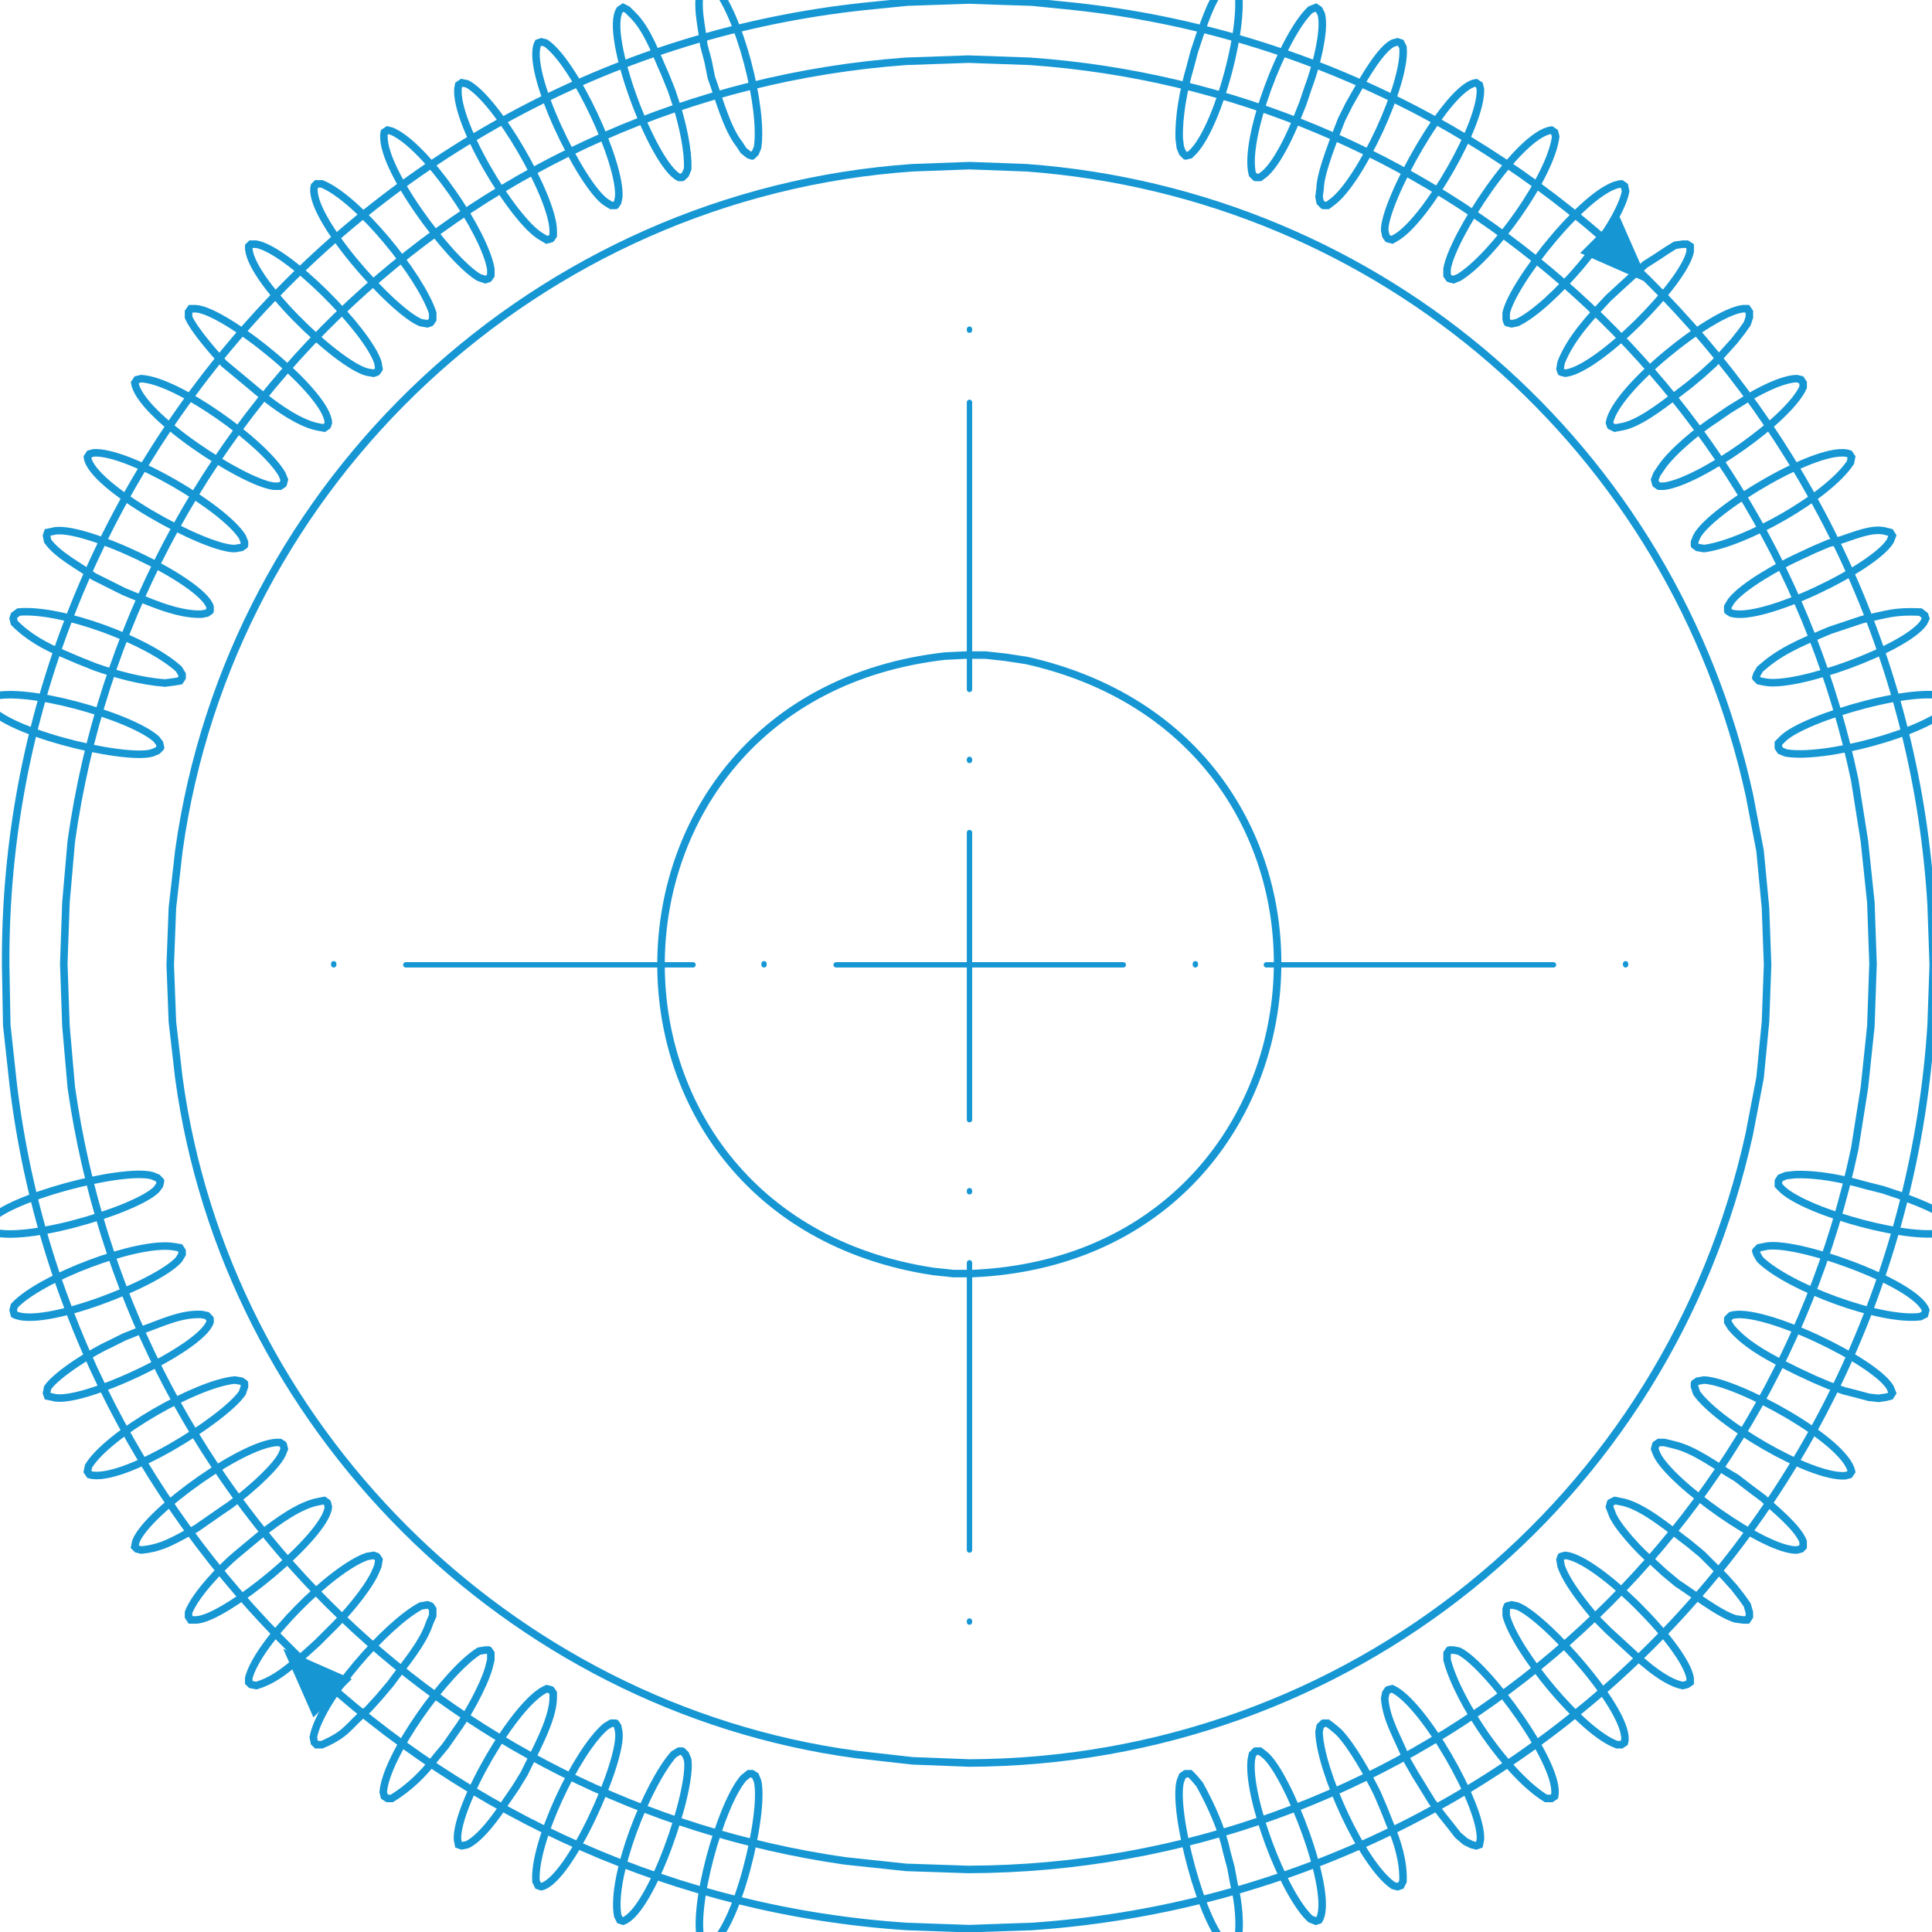
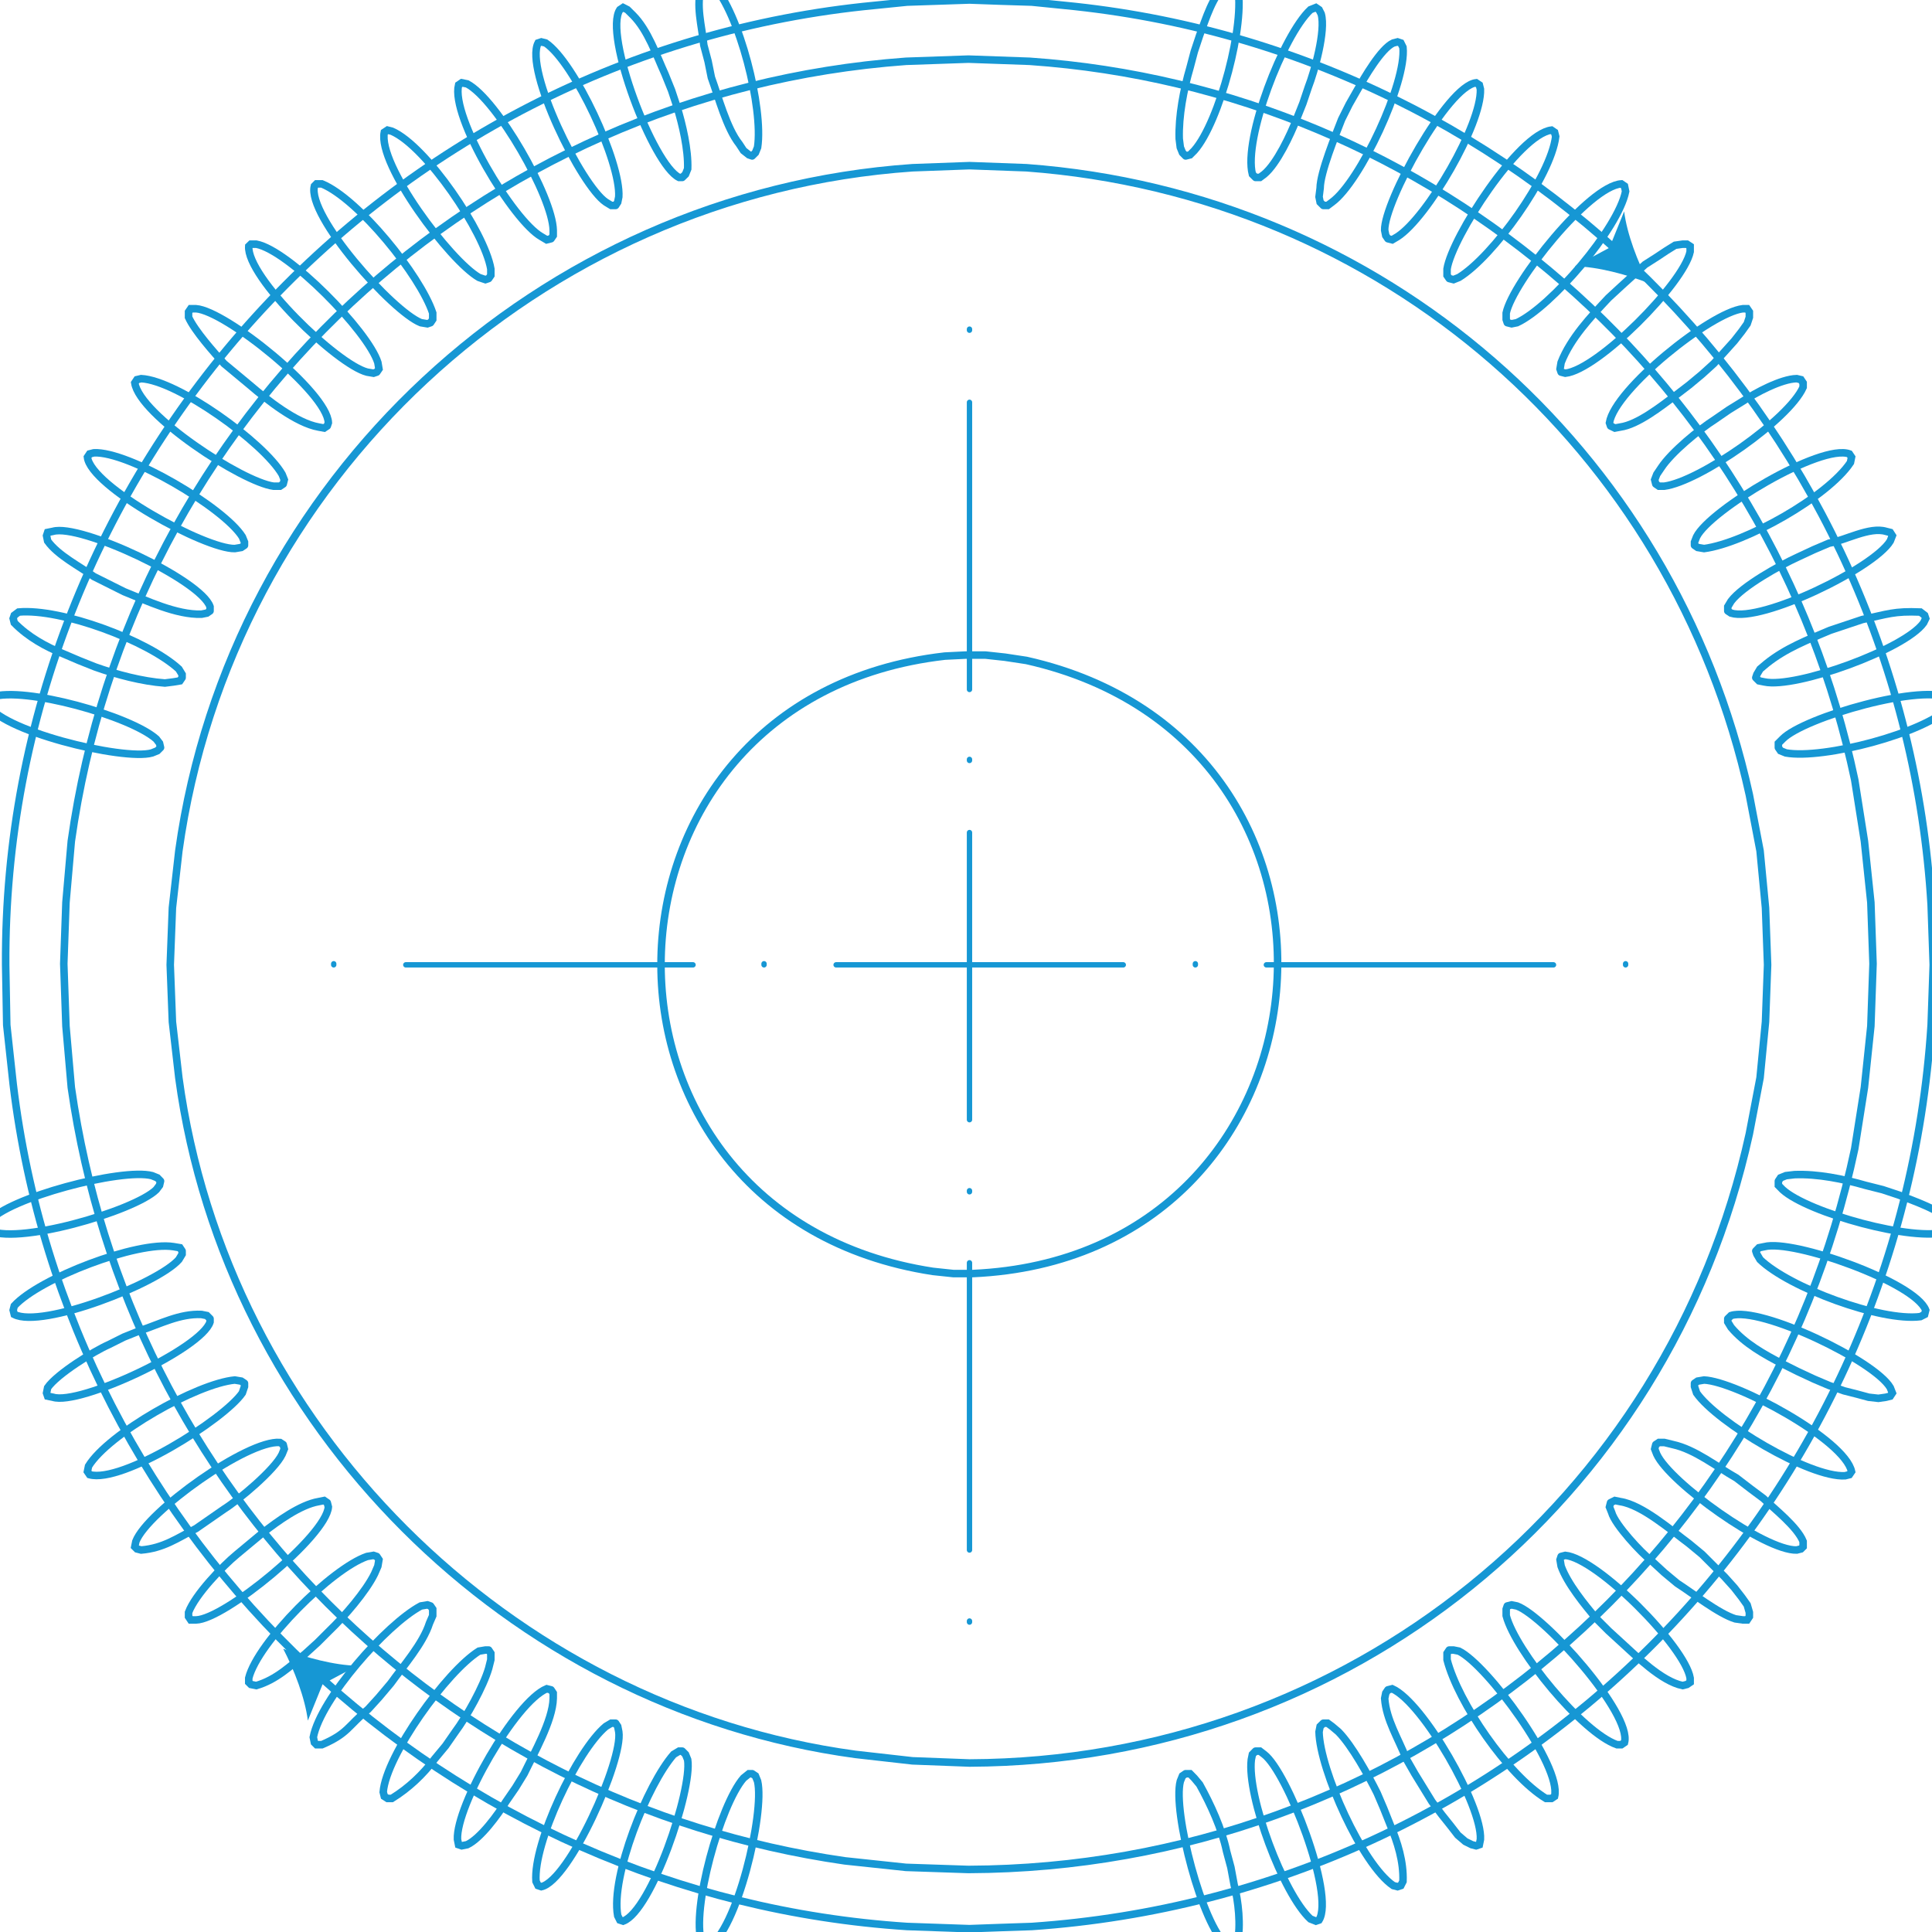
<svg xmlns="http://www.w3.org/2000/svg" viewBox="0 0 249 249" width="249" height="249">
  <path fill="none" stroke="#1697d4" stroke-width="0.97" stroke-linecap="round" d="M96.94 20.1L97.36 19.68L97.64 18.99C98.4 13.98 95.33 1.68 91.81 -2.08L91.26 -2.36L90.71 -2.22L90.43 -1.8C89.64 0.67 90.46 3.32 90.71 5.82L91.26 7.9L91.68 9.98C92.58 12.45 93.65 16.53 95.28 18.57L95.83 19.41L96.53 19.96L96.94 20.1" />
  <path fill="none" stroke="#1697d4" stroke-width="0.97" stroke-linecap="round" d="M87.93 22.87L88.35 22.46L88.63 21.76C88.72 19.32 87.96 16.04 87.24 13.72L86.55 11.64L85.71 9.56C84.58 7.08 83.51 3.89 81.56 1.94L80.86 1.25L80.31 0.97L79.89 1.25C77.77 4.42 84.17 21.26 87.52 22.87L87.93 22.87" />
  <path fill="none" stroke="#1697d4" stroke-width="0.97" stroke-linecap="round" d="M79.34 26.48L79.61 26.06L79.75 25.37C80.02 20.93 74.05 8.06 70.33 5.54L69.77 5.4L69.35 5.54C67.58 9.02 74.9 23.92 78.09 26.06L78.78 26.48L79.34 26.48" />
  <path fill="none" stroke="#1697d4" stroke-width="0.97" stroke-linecap="round" d="M71.02 30.77L71.3 30.36L71.3 29.67C71.21 25.34 64.05 12.83 60.21 10.81L59.51 10.67L59.1 10.95C58.08 15.06 66.13 28.45 69.77 30.5L70.46 30.91L71.02 30.77" />
  <path fill="none" stroke="#1697d4" stroke-width="0.97" stroke-linecap="round" d="M62.98 35.9L63.26 35.49L63.26 34.66C62.45 29.92 54.94 18.82 50.5 16.91L49.95 16.77L49.53 17.05C48.68 21.23 57.99 33.61 61.73 35.76L62.56 36.04L62.98 35.9" />
  <path fill="none" stroke="#1697d4" stroke-width="0.97" stroke-linecap="round" d="M55.49 41.59L55.77 41.17L55.77 40.34C54.17 35.51 46.2 25.64 41.49 23.7L40.8 23.7L40.52 23.98C39.55 27.8 50.59 40.15 54.24 41.59L55.08 41.73L55.49 41.59" />
  <path fill="none" stroke="#1697d4" stroke-width="0.97" stroke-linecap="round" d="M48.56 47.96L48.84 47.55L48.7 46.72C47.42 42.67 37.19 32.24 33.03 31.47L32.34 31.47L32.06 31.74C31.79 35.72 43.42 46.96 47.31 47.96L48.14 48.1L48.56 47.96" />
  <path fill="none" stroke="#1697d4" stroke-width="0.97" stroke-linecap="round" d="M42.18 54.9L42.32 54.48C42.17 50.6 29.09 40.07 25.27 39.79L24.58 39.79L24.3 40.2L24.3 40.89C25.09 42.64 27.59 45.45 28.87 46.86L32.2 49.63C34.39 51.51 38.16 54.52 41.07 55.04L41.77 55.17L42.18 54.9" />
  <path fill="none" stroke="#1697d4" stroke-width="0.97" stroke-linecap="round" d="M36.5 62.38L36.64 61.83L36.36 61.13C33.99 57.03 22.9 49.05 18.2 48.8L17.65 48.93L17.37 49.35C18.03 53.53 31.22 62.12 35.25 62.66L36.08 62.66L36.5 62.38" />
  <path fill="none" stroke="#1697d4" stroke-width="0.97" stroke-linecap="round" d="M31.51 70.28L31.51 69.87L31.23 69.18C28.87 65.42 16.57 58.13 12.1 58.36L11.55 58.5L11.27 58.92C11.69 62.71 26.44 70.77 30.26 70.7L31.09 70.56L31.51 70.28" />
  <path fill="none" stroke="#1697d4" stroke-width="0.97" stroke-linecap="round" d="M27.07 78.74L27.07 78.19C25.9 74.75 10.35 67.47 6.83 68.48L6.14 68.62L6 69.04L6.14 69.73C7.47 71.59 10.3 73.01 12.1 74.31L15.98 76.25C18.91 77.42 22.71 79.25 25.96 79.16L26.66 79.02L27.07 78.74" />
  <path fill="none" stroke="#1697d4" stroke-width="0.97" stroke-linecap="round" d="M23.47 87.34L23.47 86.92L23.05 86.23C19.02 82.53 7.88 78.39 2.4 78.88L1.84 79.3L1.7 79.71L1.84 80.27C3.62 82.09 5.87 83.34 8.22 84.29L10.16 85.12L12.24 85.95C14.98 86.93 18.33 87.82 21.25 88.03L22.36 87.89L23.19 87.75L23.47 87.34" />
  <path fill="none" stroke="#1697d4" stroke-width="0.97" stroke-linecap="round" d="M20.69 96.35L20.56 95.79L20.14 95.24C16.8 92.28 3.12 88.43 -1.07 89.83L-1.63 90.11L-1.76 90.52C-0.45 94.13 15.98 98.09 19.59 97.04L20.28 96.76L20.69 96.35" />
  <path fill="none" stroke="#1697d4" stroke-width="0.97" stroke-linecap="round" d="M20.69 152.22L20.28 151.8L19.59 151.52C15.72 150.51 0.91 154.38 -1.49 157.49L-1.76 158.04L-1.63 158.46C1.69 160.67 17.34 156.09 20.14 153.33L20.56 152.77L20.69 152.22" />
  <path fill="none" stroke="#1697d4" stroke-width="0.97" stroke-linecap="round" d="M23.47 161.23L23.19 160.81L22.36 160.67C17.67 159.93 5.09 164.74 1.84 168.3L1.7 168.85L1.84 169.41C5.44 171.25 20.31 165.45 23.05 162.34L23.47 161.64L23.47 161.23" />
  <path fill="none" stroke="#1697d4" stroke-width="0.97" stroke-linecap="round" d="M27.07 169.96L26.66 169.55L25.96 169.41C23.18 169.28 20.63 170.64 18.06 171.49L15.98 172.32L14.04 173.29C12.12 174.13 7.36 177.07 6.14 178.84L6 179.53L6.14 179.94L6.83 180.08C10.29 181.17 25.99 173.8 27.07 170.38L27.07 169.96" />
  <path fill="none" stroke="#1697d4" stroke-width="0.97" stroke-linecap="round" d="M31.51 178.28L31.09 178L30.26 177.86C25.37 178.32 13.97 184.77 11.41 188.96L11.27 189.65L11.55 190.06C15.7 191.21 28.83 182.99 31.23 179.53L31.51 178.7L31.51 178.28" />
  <path fill="none" stroke="#1697d4" stroke-width="0.97" stroke-linecap="round" d="M36.5 186.18L36.08 185.91C31.91 185.57 19 194.8 17.51 198.66L17.37 199.35L17.65 199.63L18.2 199.77C21.05 199.53 22.79 198.28 25.27 197L28.87 194.5C30.74 193.33 35.4 189.44 36.36 187.43L36.64 186.74L36.5 186.18" />
  <path fill="none" stroke="#1697d4" stroke-width="0.97" stroke-linecap="round" d="M42.18 193.67L41.77 193.39L41.07 193.53C38.69 193.93 35.72 196.11 33.87 197.55L30.54 200.32C28.69 201.84 25.15 205.52 24.3 207.81L24.3 208.36L24.58 208.78L25.27 208.78C28.91 208.71 42.03 197.97 42.32 194.22L42.18 193.67" />
  <path fill="none" stroke="#1697d4" stroke-width="0.97" stroke-linecap="round" d="M48.56 200.6L48.14 200.46L47.31 200.6C42.76 202.16 33.23 211.65 32.06 216.27L32.06 216.82L32.34 217.1L33.03 217.24C35.59 216.49 37.42 214.74 39.41 213.08L40.94 211.69L42.46 210.17C44.32 208.39 47.15 205.14 48.28 202.82L48.7 201.85L48.84 201.02L48.56 200.6" />
  <path fill="none" stroke="#1697d4" stroke-width="0.97" stroke-linecap="round" d="M55.49 206.98L55.08 206.84L54.24 206.98C49.79 209.35 41.33 218.95 40.38 223.89L40.52 224.58L40.8 224.86L41.49 224.86C44.84 223.42 44.78 222.52 47.45 220.29L48.84 218.76L50.36 216.96C51.96 214.73 54.52 211.82 55.35 209.2L55.77 208.23L55.77 207.39L55.49 206.98" />
  <path fill="none" stroke="#1697d4" stroke-width="0.97" stroke-linecap="round" d="M62.98 212.66L62.56 212.66L61.73 212.8C57.57 215.4 49.78 226.2 49.39 230.96L49.53 231.52L49.95 231.79L50.5 231.79C52.66 230.46 54.53 228.69 56.05 226.66L57.43 225L58.68 223.2C60.12 221.28 62.31 217.34 62.98 215.02L63.26 213.91L63.26 213.08L62.98 212.66" />
  <path fill="none" stroke="#1697d4" stroke-width="0.97" stroke-linecap="round" d="M71.02 217.79L70.46 217.65C66.42 219.32 58.77 232.74 58.96 237.06L59.1 237.75L59.51 237.89L60.21 237.75C61.97 236.92 64.2 233.82 65.2 232.21L66.44 230.41L67.55 228.6C68.78 226.03 71.23 221.77 71.3 218.9L71.3 218.21L71.02 217.79" />
  <path fill="none" stroke="#1697d4" stroke-width="0.97" stroke-linecap="round" d="M79.34 222.09L78.78 222.09L78.09 222.5C74.35 225.62 68.71 237.54 69.08 242.47L69.35 243.02L69.77 243.16C73.41 242.34 80.3 226.83 79.75 223.2L79.61 222.5L79.34 222.09" />
  <path fill="none" stroke="#1697d4" stroke-width="0.97" stroke-linecap="round" d="M87.93 225.69L87.52 225.69L86.82 226.11C83.42 229.99 78.69 241.81 79.61 246.9L79.89 247.46L80.31 247.6C83.97 246.26 89.23 230.7 88.63 226.8L88.35 226.11L87.93 225.69" />
  <path fill="none" stroke="#1697d4" stroke-width="0.97" stroke-linecap="round" d="M96.94 228.6L96.53 228.6L95.83 229.16C92.85 232.57 89.05 246.12 90.43 250.37L90.71 250.78L91.26 250.92C94.97 248.97 98.58 233.6 97.64 229.57L97.36 228.88L96.94 228.6" />
  <path fill="none" stroke="#1697d4" stroke-width="0.97" stroke-linecap="round" d="M152.81 228.6L152.4 228.88L152.12 229.57C151.11 233.44 154.97 248.25 158.08 250.65L158.64 250.92L159.05 250.78L159.47 250.37C159.96 248.21 159.6 244.99 159.05 242.88L158.64 240.67L158.08 238.59C157.48 235.7 156.04 232.58 154.61 229.99L153.92 229.16L153.37 228.6L152.81 228.6" />
  <path fill="none" stroke="#1697d4" stroke-width="0.97" stroke-linecap="round" d="M161.82 225.69L161.41 226.11L161.27 226.8C160.71 231.53 165.36 244.05 168.89 247.32L169.59 247.6L170 247.46C172.04 244.17 165.9 228.37 162.93 226.11L162.38 225.69L161.82 225.69" />
  <path fill="none" stroke="#1697d4" stroke-width="0.97" stroke-linecap="round" d="M170.56 222.09L170.14 222.5L170 223.2C170.11 228.11 175.56 240.3 179.57 243.02L180.12 243.16L180.54 243.02L180.82 242.47C180.91 239.92 180.13 237.44 179.15 235.12L178.32 233.04L177.49 231.1C176.37 228.84 174.26 224.99 172.5 223.2L171.67 222.5L171.11 222.09L170.56 222.09" />
  <path fill="none" stroke="#1697d4" stroke-width="0.97" stroke-linecap="round" d="M178.88 217.79L178.6 218.21L178.46 218.9C178.67 221.69 180.25 224.11 181.23 226.66L182.34 228.6L184.56 232.21L185.81 233.87L186.92 235.26L187.89 236.51L188.86 237.34L189.69 237.75L190.24 237.89L190.66 237.75L190.8 237.06C191.04 232.74 183.43 219.44 179.43 217.65L178.88 217.79" />
  <path fill="none" stroke="#1697d4" stroke-width="0.97" stroke-linecap="round" d="M186.78 212.66L186.5 213.08L186.5 213.91C187.92 219.43 194.36 228.81 199.25 231.79L199.95 231.79L200.36 231.52C201.28 227.61 191.66 214.57 188.03 212.8L187.33 212.66L186.78 212.66" />
  <path fill="none" stroke="#1697d4" stroke-width="0.97" stroke-linecap="round" d="M194.26 206.98L194.12 207.39L194.12 208.23C195.33 212.79 203.91 223.29 208.4 224.86L208.96 224.86L209.37 224.58C210.34 220.83 199.06 208.28 195.51 206.98L194.82 206.84L194.26 206.98" />
  <path fill="none" stroke="#1697d4" stroke-width="0.97" stroke-linecap="round" d="M201.2 200.6L201.06 201.02L201.2 201.85C202.01 204.1 204.24 206.83 205.77 208.64L207.3 210.17L208.96 211.69C210.93 213.48 214.13 216.68 216.86 217.24L217.42 217.1L217.83 216.82L217.83 216.27C217.13 212.17 205.92 200.89 201.75 200.46L201.2 200.6" />
  <path fill="none" stroke="#1697d4" stroke-width="0.97" stroke-linecap="round" d="M207.57 193.67L207.43 194.22L207.71 194.92C208.13 196.49 211.57 200.19 212.84 201.15L214.5 202.68L216.17 204.07C218.1 205.3 221.52 207.99 223.65 208.64L224.62 208.78L225.18 208.78L225.46 208.36L225.46 207.81L225.18 206.84L224.49 205.87L223.52 204.62L222.27 203.23L219.36 200.32L217.69 198.94C215.45 197.28 211.64 193.95 208.82 193.53L208.13 193.39L207.57 193.67" />
  <path fill="none" stroke="#1697d4" stroke-width="0.97" stroke-linecap="round" d="M213.4 186.18L213.26 186.74L213.53 187.43C215.2 191.06 227.45 199.87 231.56 199.77L232.11 199.63L232.39 199.35L232.39 198.66C231.63 196.77 228.68 194.47 227.26 193.11L225.6 191.87L223.79 190.48C221.26 189.05 218.47 186.8 215.61 186.18L214.5 185.91L213.81 185.91L213.4 186.18" />
  <path fill="none" stroke="#1697d4" stroke-width="0.97" stroke-linecap="round" d="M218.39 178.28L218.39 178.7L218.66 179.53C221.31 183.32 233.2 190.46 237.79 190.2L238.35 190.06L238.63 189.65C237.75 185.54 223.8 178.05 219.63 177.86L218.8 178L218.39 178.28" />
  <path fill="none" stroke="#1697d4" stroke-width="0.97" stroke-linecap="round" d="M222.68 169.96L222.68 170.38L223.1 171.07C224.86 173.16 227.35 174.54 229.75 175.79L231.69 176.76L233.77 177.73L235.72 178.56L237.66 179.25L239.32 179.67L240.84 180.08L242.09 180.22L243.06 180.08L243.62 179.94L243.89 179.53L243.62 178.84C241.6 175.36 226.88 168.34 223.1 169.55L222.68 169.96" />
  <path fill="none" stroke="#1697d4" stroke-width="0.97" stroke-linecap="round" d="M226.29 161.23L226.43 161.64L226.84 162.34C230.56 165.94 242.4 170.34 247.5 169.69L248.05 169.41L248.19 168.85C246.81 165.26 231.09 159.69 227.4 160.67L226.7 160.81L226.29 161.23" />
  <path fill="none" stroke="#1697d4" stroke-width="0.97" stroke-linecap="round" d="M229.2 152.22L229.2 152.77L229.75 153.33C232.98 156.29 246.77 160.14 250.96 158.73L251.52 158.46L251.66 158.04L251.38 157.49C250.19 155.93 246.49 154.74 244.73 154.02L242.65 153.33L240.43 152.77C237.6 151.95 234.24 151.27 231.28 151.39L230.17 151.52L229.48 151.8L229.2 152.22" />
  <path fill="none" stroke="#1697d4" stroke-width="0.97" stroke-linecap="round" d="M229.2 96.35L229.48 96.76L230.17 97.04C234.97 97.89 247.96 94.54 251.38 91.08L251.66 90.52L251.52 90.11C248.16 87.9 232.46 92.46 229.75 95.24L229.2 95.79L229.2 96.35" />
  <path fill="none" stroke="#1697d4" stroke-width="0.97" stroke-linecap="round" d="M226.29 87.34L226.7 87.75L227.4 87.89C231.44 88.76 245.53 83.66 247.92 80.27L248.19 79.71L248.05 79.3L247.5 78.88C244.11 78.74 243.29 79.15 240.01 79.85L235.85 81.24C232.98 82.46 230.15 83.54 227.67 85.53L226.84 86.23L226.43 86.92L226.29 87.34" />
  <path fill="none" stroke="#1697d4" stroke-width="0.97" stroke-linecap="round" d="M222.68 78.74L223.1 79.02C227.03 80.25 241.51 73.22 243.62 69.73L243.89 69.04L243.62 68.62L243.06 68.48C240.96 67.85 237.79 69.65 235.72 70.01L233.77 70.84L231.69 71.81C229.47 72.82 224.57 75.52 223.1 77.49L222.68 78.19L222.68 78.74" />
  <path fill="none" stroke="#1697d4" stroke-width="0.97" stroke-linecap="round" d="M218.39 70.28L218.8 70.56L219.63 70.7C224.87 70.01 235.53 64.06 238.49 59.61L238.63 58.92L238.35 58.5C234.66 57.15 220.37 65.74 218.66 69.18L218.39 69.87L218.39 70.28" />
  <path fill="none" stroke="#1697d4" stroke-width="0.97" stroke-linecap="round" d="M213.4 62.38L213.81 62.66L214.5 62.66C219.03 62.06 230.53 54.1 232.39 49.91L232.39 49.35L232.11 48.93L231.56 48.8C229.57 48.84 226.22 50.63 224.62 51.71L222.82 52.82L221.02 54.06C218.98 55.36 215.42 58.27 214.09 60.3L213.53 61.13L213.26 61.83L213.4 62.38" />
  <path fill="none" stroke="#1697d4" stroke-width="0.97" stroke-linecap="round" d="M207.57 54.9L208.13 55.17L208.82 55.04C211.08 54.74 214.12 52.33 215.89 51.01L217.69 49.63L219.36 48.24L220.88 46.86L222.27 45.33L223.52 43.94L224.49 42.7L225.18 41.73L225.46 40.89L225.46 40.2L225.18 39.79L224.62 39.79C220.46 40.29 208.15 50.17 207.43 54.48L207.57 54.9" />
  <path fill="none" stroke="#1697d4" stroke-width="0.97" stroke-linecap="round" d="M201.2 47.96L201.75 48.1C205.94 47.64 216.96 36.55 217.83 32.44L217.83 31.74L217.42 31.47L216.86 31.47L215.89 31.61L214.78 32.3L213.53 33.13L212.01 34.1L208.96 36.87L207.3 38.4C205.04 40.81 202.42 43.59 201.2 46.72L201.06 47.55L201.2 47.96" />
  <path fill="none" stroke="#1697d4" stroke-width="0.97" stroke-linecap="round" d="M194.26 41.59L194.82 41.73L195.51 41.59C199.92 39.55 208.56 29.46 209.51 24.67L209.37 23.98L208.96 23.7C204.82 23.97 194.99 36.31 194.12 40.34L194.12 41.17L194.26 41.59" />
  <path fill="none" stroke="#1697d4" stroke-width="0.97" stroke-linecap="round" d="M186.78 35.9L187.33 36.04L188.03 35.76C192.42 33.07 199.87 22.74 200.5 17.6L200.36 17.05L199.95 16.77C195.74 17.29 187.16 30.53 186.5 34.66L186.5 35.49L186.78 35.9" />
  <path fill="none" stroke="#1697d4" stroke-width="0.97" stroke-linecap="round" d="M178.88 30.77L179.43 30.91L180.12 30.5C183.94 28.04 190.96 16.03 190.8 11.5L190.66 10.95L190.24 10.67C186.56 11.08 178.39 26.01 178.46 29.67L178.6 30.36L178.88 30.77" />
  <path fill="none" stroke="#1697d4" stroke-width="0.97" stroke-linecap="round" d="M170.56 26.48L171.11 26.48L171.67 26.06C175.3 23.43 181.29 10.64 180.82 6.1L180.54 5.54L180.12 5.4L179.57 5.54C177.99 6.25 175.81 10.06 174.99 11.5L173.88 13.45L172.91 15.39C172.14 17.38 170.16 22.2 170.14 24.26L170 25.37L170.14 26.06L170.56 26.48" />
  <path fill="none" stroke="#1697d4" stroke-width="0.97" stroke-linecap="round" d="M161.82 22.87L162.38 22.87L162.93 22.46C164.58 21.1 166.33 17.33 167.09 15.39L167.92 13.31L168.62 11.23C169.41 9.2 170.89 3.97 170.28 1.8L170 1.25L169.59 0.97L168.89 1.25C165.39 4.52 160.23 17.87 161.41 22.46L161.82 22.87" />
  <path fill="none" stroke="#1697d4" stroke-width="0.97" stroke-linecap="round" d="M152.81 20.1L153.37 19.96L153.92 19.41C157.14 15.79 160.59 2.91 159.47 -1.8L159.05 -2.22L158.64 -2.36L158.08 -2.08C156.31 -0.65 155.38 2.52 154.61 4.57L153.92 6.65L153.37 8.73C152.55 11.52 151.89 14.96 151.98 17.88L152.12 18.99L152.4 19.68L152.81 20.1" />
  <path fill="none" stroke="#1697d4" stroke-width="0.69" stroke-linecap="round" d="M43.01 124.35L43.01 124.21" />
  <path fill="none" stroke="#1697d4" stroke-width="0.69" stroke-linecap="round" d="M52.3 124.35L89.32 124.35" />
  <path fill="none" stroke="#1697d4" stroke-width="0.69" stroke-linecap="round" d="M98.47 124.35L98.47 124.21" />
  <path fill="none" stroke="#1697d4" stroke-width="0.69" stroke-linecap="round" d="M107.76 124.35L144.77 124.35" />
  <path fill="none" stroke="#1697d4" stroke-width="0.69" stroke-linecap="round" d="M154.06 124.35L154.06 124.21" />
  <path fill="none" stroke="#1697d4" stroke-width="0.69" stroke-linecap="round" d="M163.21 124.35L200.22 124.35" />
  <path fill="none" stroke="#1697d4" stroke-width="0.69" stroke-linecap="round" d="M209.51 124.35L209.51 124.21" />
  <path fill="none" stroke="#1697d4" stroke-width="0.69" stroke-linecap="round" d="M124.95 42.56L124.95 42.42" />
  <path fill="none" stroke="#1697d4" stroke-width="0.69" stroke-linecap="round" d="M124.95 51.85L124.95 88.86" />
  <path fill="none" stroke="#1697d4" stroke-width="0.69" stroke-linecap="round" d="M124.95 98.01L124.95 97.87" />
  <path fill="none" stroke="#1697d4" stroke-width="0.69" stroke-linecap="round" d="M124.95 107.3L124.95 144.31" />
  <path fill="none" stroke="#1697d4" stroke-width="0.69" stroke-linecap="round" d="M124.95 153.6L124.95 153.46" />
  <path fill="none" stroke="#1697d4" stroke-width="0.69" stroke-linecap="round" d="M124.95 162.75L124.95 199.77" />
  <path fill="none" stroke="#1697d4" stroke-width="0.69" stroke-linecap="round" d="M124.95 209.06L124.95 208.92" />
  <path fill="none" stroke="#1697d4" stroke-width="0.97" stroke-linecap="round" d="M241.4 124.21L241.12 116.31L240.29 108.41L239.04 100.51C228.27 49.33 184.88 11.52 132.71 7.9L124.81 7.62L116.77 7.9C61.57 11.93 16.91 53.52 9.19 108.41L8.5 116.31L8.22 124.21L8.5 132.25L9.19 140.16C16.63 192.25 56.82 232.33 108.87 239.83L116.77 240.67L124.81 240.94C180.14 240.75 227.58 202.21 239.04 148.06L240.29 140.16L241.12 132.25L241.4 124.21" />
  <path fill="none" stroke="#1697d4" stroke-width="0.97" stroke-linecap="round" d="M124.95 -0L128.83 0.14L132.99 0.27L137.15 0.69C197.55 6.53 245.22 55.7 248.89 116.59L249.16 124.35L248.89 132.11C244.84 194.93 195.29 244 132.99 248.29L128.83 248.43L124.95 248.57L120.93 248.43L116.91 248.29C57.74 244.43 8.83 198.95 1.7 139.74L0.87 132.11L0.73 124.35C0.39 60.48 49.54 6.7 112.75 0.69L116.91 0.27L124.95 -0" />
  <path fill="none" stroke="#1697d4" stroke-width="0.97" stroke-linecap="round" d="M227.81 124.35L227.54 117L226.84 109.66L225.46 102.45C215.64 57.67 178.05 25 132.3 21.62L124.95 21.35L117.6 21.62C69.49 24.95 29.7 61.89 23.05 109.66L22.22 117L21.94 124.35L22.22 131.7L23.05 138.91C29.12 183.69 65.47 220.03 110.25 226.11L117.6 226.94L124.95 227.22C173.6 227.03 215.02 193.62 225.46 146.12L226.84 138.91L227.54 131.7L227.81 124.35" />
  <path fill="none" stroke="#1697d4" stroke-width="0.97" stroke-linecap="round" d="M127.03 84.43L129.52 84.7L132.29 85.12C179.34 95.66 173.44 162.01 125.36 164.14L122.87 164.14L120.23 163.86C72.65 156.57 73.89 90.04 121.76 84.56L124.39 84.43L127.03 84.43" />
-   <path fill="#1697d4" d="M212.50 36.50L203.66 32.61L208.61 27.66Z" />
-   <path fill="#1697d4" d="M36.50 212.50L45.34 216.39L40.39 221.34Z" />
+   <path fill="#1697d4" transform="translate(212.500 36.500) rotate(45.000) scale(1.0) translate(-62.14 -4.05)" d="M62.14 4.05C59.25 3.15 55.63 1.54 53.35 -0.25L55.32 4.41L53.86 9.25C55.94 7.23 59.36 5.25 62.14 4.05" />
+   <path fill="#1697d4" transform="translate(36.500 212.500) rotate(-135.000) scale(1.0) translate(-62.14 -4.05)" d="M62.14 4.05C59.25 3.15 55.63 1.54 53.35 -0.25L55.32 4.41L53.86 9.25C55.94 7.23 59.36 5.25 62.14 4.05" />
</svg>
